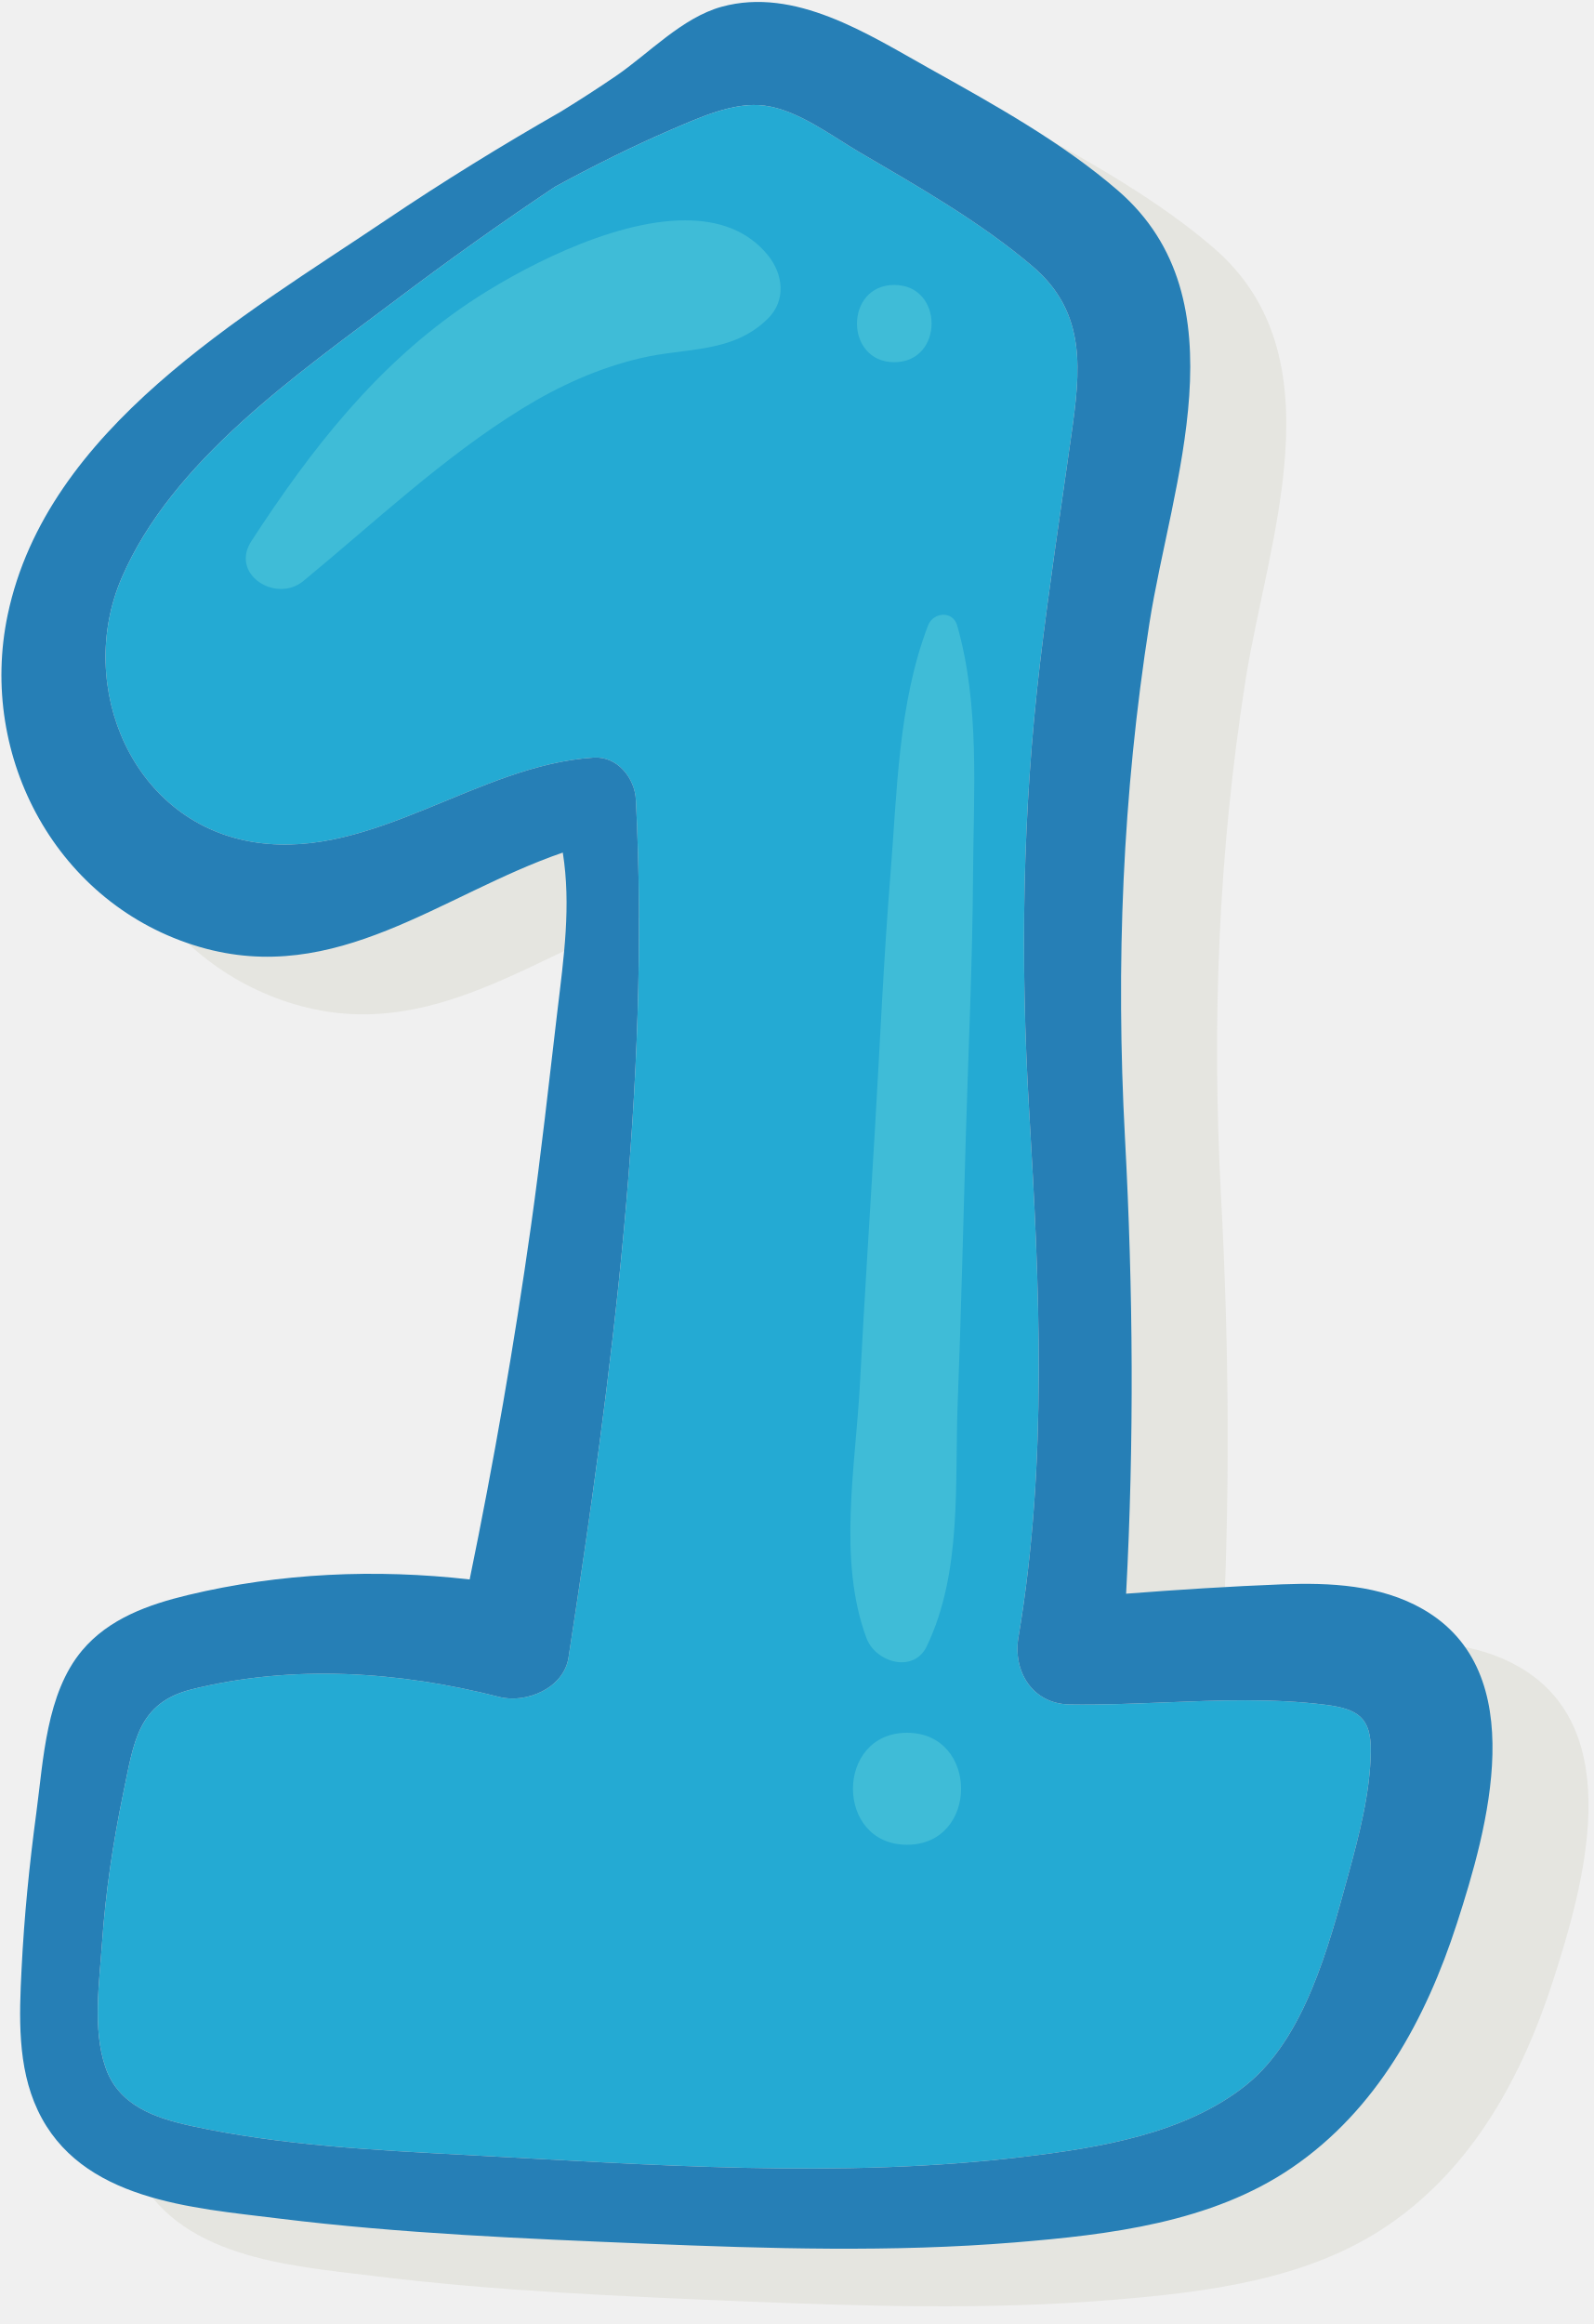
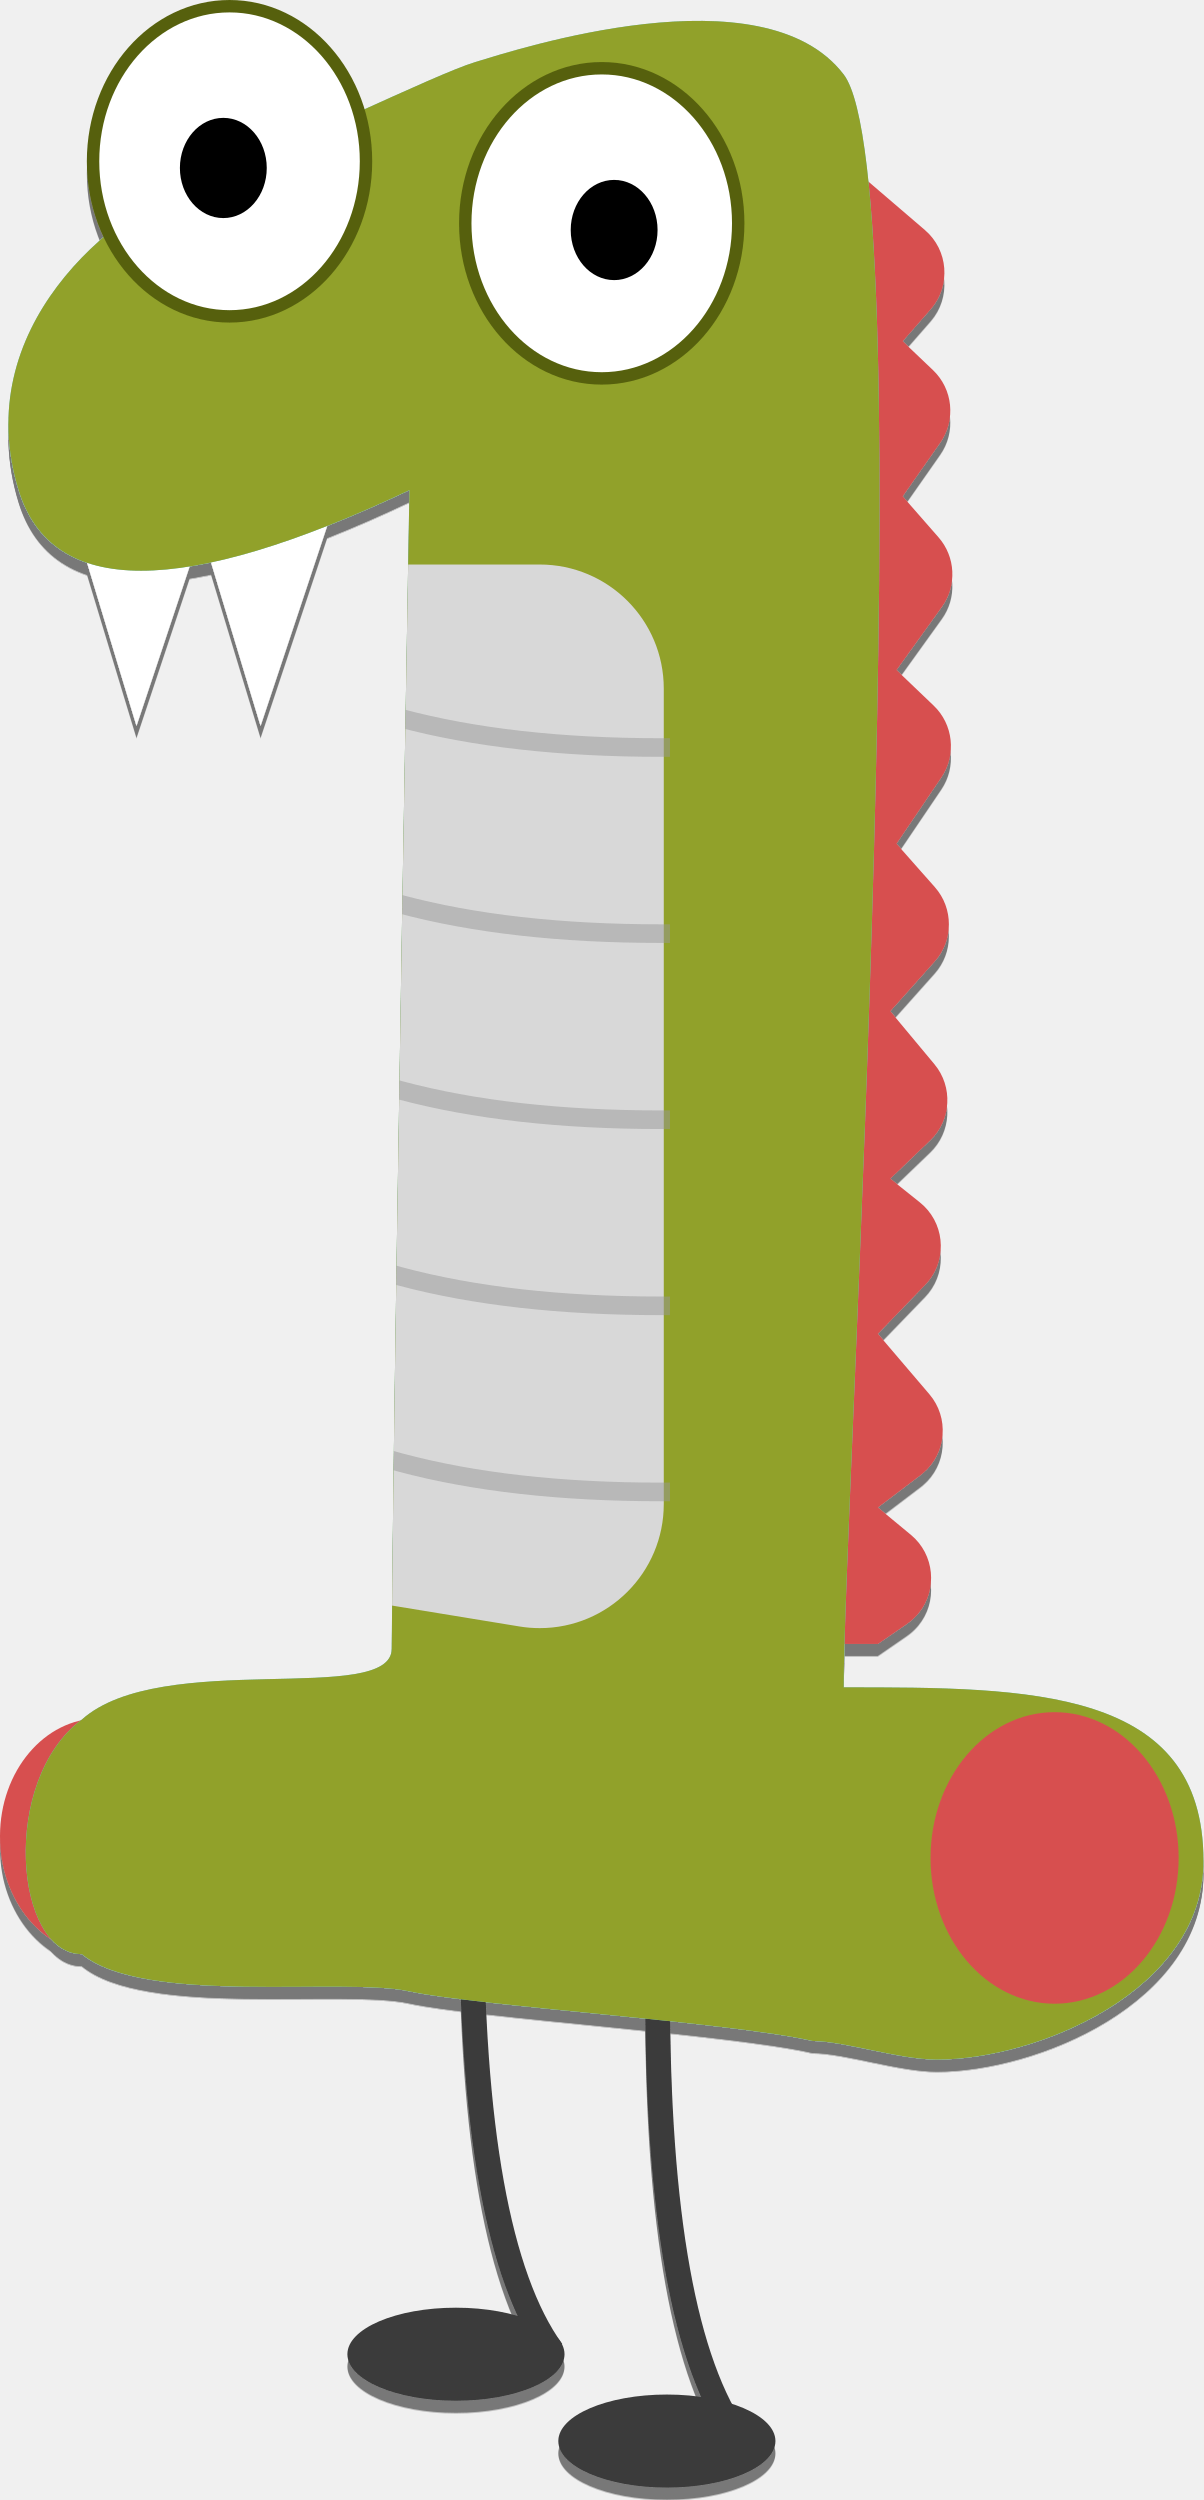
- <svg xmlns="http://www.w3.org/2000/svg" width="83px" height="121px" viewBox="0 0 83 121" version="1.1">
-   <defs />
-   <g id="Page-1" stroke="none" stroke-width="1" fill="none" fill-rule="evenodd">
-     <g id="293959-P70SA5-767" transform="translate(-122, -35)">
-       <g id="Group-2" transform="translate(122, 35)">
-         <path d="M15.387,52.3 C22.511,54.39 27.994,49.554 34.307,47.39 C34.745,50.146 34.362,52.827 34.019,55.698 C33.581,59.415 33.173,63.131 32.65,66.837 C31.78,73.001 30.71,79.136 29.456,85.235 C24.566,84.678 19.596,84.892 14.79,86.046 C12.74,86.539 10.665,87.27 9.272,88.937 C7.406,91.161 7.262,94.619 6.894,97.365 C6.531,100.066 6.257,102.798 6.123,105.519 C5.998,107.962 5.894,110.594 6.964,112.868 C9.183,117.584 14.999,117.947 19.531,118.509 C25.874,119.291 32.262,119.554 38.641,119.818 C45.043,120.077 51.446,120.275 57.845,119.753 C62.77,119.35 68.083,118.723 72.277,115.862 C76.695,112.848 79.252,108.136 80.865,103.151 C82.467,98.201 84.79,90.051 79.099,86.783 C76.89,85.514 74.252,85.395 71.77,85.489 C69.059,85.594 66.347,85.768 63.641,85.977 C64.063,78.041 64.009,70.206 63.581,62.23 C63.098,53.186 63.452,44.399 64.854,35.449 C65.989,28.19 69.795,18.613 63.223,12.927 C60.287,10.389 56.725,8.424 53.352,6.539 C50.173,4.762 46.392,2.31 42.586,3.35 C40.521,3.917 38.795,5.782 37.068,6.961 C36.128,7.603 35.168,8.22 34.198,8.817 C31.108,10.583 28.083,12.449 25.133,14.434 C17.655,19.474 7.446,25.29 5.401,35.006 C3.839,42.434 7.994,50.131 15.387,52.3" id="Fill-11" fill="#E5E5E0" />
-         <path d="M69.009,88.758 C70.72,88.972 71.407,89.435 71.382,91.186 C71.357,93.355 70.76,95.609 70.188,97.693 C69.193,101.32 67.944,106.116 64.879,108.569 C61.7,111.106 57.223,111.828 53.307,112.295 C43.775,113.445 33.859,112.708 24.302,112.201 C19.536,111.947 14.621,111.708 9.944,110.684 C8.048,110.266 6.167,109.624 5.486,107.619 C4.814,105.659 5.173,103.196 5.312,101.176 C5.496,98.519 5.889,95.907 6.431,93.3 C6.969,90.723 7.173,88.658 9.983,87.957 C15.227,86.644 20.805,87.021 25.994,88.35 C27.396,88.713 29.362,87.897 29.605,86.3 C31.859,71.628 33.869,56.509 33.113,41.648 C33.059,40.514 32.153,39.365 30.914,39.444 C24.914,39.822 19.456,44.733 13.392,43.872 C6.904,42.956 3.899,35.743 6.337,30.086 C8.964,23.982 15.486,19.484 20.616,15.618 C23.332,13.568 26.088,11.603 28.904,9.723 C30.904,8.633 32.929,7.623 34.994,6.732 C36.437,6.116 38.223,5.289 39.814,5.499 C41.541,5.723 43.287,7.061 44.75,7.921 C47.814,9.713 51.059,11.559 53.77,13.867 C56.621,16.295 56.263,19.305 55.78,22.718 C55.227,26.638 54.631,30.549 54.163,34.479 C53.238,42.27 53.128,49.981 53.591,57.808 C54.133,66.957 54.571,76.161 53.034,85.246 C52.735,87.012 53.76,88.713 55.7,88.743 C57.305,88.769 58.951,88.704 60.606,88.639 C63.435,88.527 66.29,88.416 69.009,88.758" id="Fill-12" fill="#24AAD3" />
-         <path d="M71.382,91.186 C71.407,89.435 70.72,88.972 69.009,88.758 C66.29,88.416 63.435,88.527 60.606,88.639 C58.951,88.704 57.305,88.769 55.7,88.743 C53.76,88.713 52.735,87.012 53.034,85.246 C54.571,76.161 54.133,66.957 53.591,57.808 C53.128,49.981 53.238,42.27 54.163,34.479 C54.631,30.549 55.227,26.638 55.78,22.718 C56.263,19.305 56.621,16.295 53.77,13.867 C51.059,11.559 47.814,9.713 44.75,7.921 C43.287,7.061 41.541,5.723 39.814,5.499 C38.223,5.289 36.437,6.116 34.994,6.732 C32.929,7.623 30.904,8.633 28.904,9.723 C26.088,11.603 23.332,13.568 20.616,15.618 C15.486,19.484 8.964,23.982 6.337,30.086 C3.899,35.743 6.904,42.956 13.392,43.872 C19.456,44.733 24.914,39.822 30.914,39.444 C32.153,39.365 33.059,40.514 33.113,41.648 C33.869,56.509 31.859,71.628 29.605,86.3 C29.362,87.897 27.396,88.713 25.994,88.35 C20.805,87.021 15.227,86.644 9.983,87.957 C7.173,88.658 6.969,90.723 6.431,93.3 C5.889,95.907 5.496,98.519 5.312,101.176 C5.173,103.196 4.814,105.659 5.486,107.619 C6.167,109.624 8.048,110.266 9.944,110.684 C14.621,111.708 19.536,111.947 24.302,112.201 C33.859,112.708 43.775,113.445 53.307,112.295 C57.223,111.828 61.7,111.106 64.879,108.569 C67.944,106.116 69.193,101.32 70.188,97.693 C70.76,95.609 71.357,93.355 71.382,91.186 M74.099,83.783 C79.79,87.051 77.467,95.201 75.865,100.151 C74.252,105.136 71.695,109.848 67.277,112.862 C63.084,115.723 57.77,116.35 52.845,116.753 C46.446,117.275 40.043,117.077 33.641,116.818 C27.262,116.554 20.874,116.291 14.531,115.509 C9.999,114.947 4.183,114.584 1.964,109.868 C0.894,107.594 0.999,104.962 1.123,102.519 C1.257,99.798 1.531,97.066 1.894,94.365 C2.262,91.619 2.406,88.161 4.272,85.937 C5.665,84.271 7.74,83.539 9.789,83.046 C14.596,81.892 19.566,81.678 24.457,82.235 C25.71,76.136 26.78,70.001 27.65,63.837 C28.173,60.131 28.581,56.415 29.019,52.698 C29.362,49.827 29.745,47.146 29.307,44.39 C22.994,46.554 17.511,51.39 10.387,49.3 C2.994,47.131 -1.161,39.434 0.401,32.006 C2.446,22.29 12.655,16.474 20.133,11.434 C23.083,9.449 26.108,7.583 29.198,5.817 C30.168,5.22 31.128,4.603 32.068,3.961 C33.795,2.782 35.521,0.917 37.586,0.35 C41.392,-0.69 45.173,1.762 48.352,3.539 C51.725,5.424 55.287,7.389 58.223,9.927 C64.795,15.613 60.989,25.19 59.855,32.449 C58.452,41.399 58.098,50.185 58.581,59.23 C59.009,67.206 59.063,75.041 58.641,82.977 C61.347,82.768 64.059,82.594 66.77,82.489 C69.252,82.394 71.89,82.514 74.099,83.783" id="Fill-13" fill="#267FB6" />
-         <path d="M14.635,30.665 C13.403,30.665 12.237,29.485 13.093,28.169 C16.197,23.396 19.637,18.975 24.418,15.767 C26.863,14.125 31.752,11.472 35.68,11.472 C37.393,11.472 38.923,11.976 39.989,13.289 C40.782,14.265 40.951,15.633 39.989,16.587 C38.156,18.406 35.739,18.091 33.388,18.64 C31.163,19.159 29.097,20.097 27.158,21.295 C23.059,23.827 19.5,27.199 15.794,30.253 C15.446,30.54 15.037,30.665 14.635,30.665" id="Fill-14" fill="#3FBCD7" />
-         <path d="M46.569,18.858 C43.977,18.858 43.98,14.836 46.569,14.836 C49.162,14.836 49.158,18.858 46.569,18.858" id="Fill-15" fill="#3FBCD7" />
-         <path d="M46.958,86.548 C46.202,86.547 45.396,86.03 45.122,85.293 C43.608,81.228 44.556,76.318 44.779,72.066 C45.012,67.644 45.299,63.226 45.561,58.806 C45.822,54.387 46.012,49.957 46.368,45.545 C46.717,41.236 46.766,36.644 48.326,32.567 C48.463,32.207 48.803,32.007 49.131,32.007 C49.437,32.007 49.734,32.183 49.844,32.567 C51.036,36.738 50.696,41.251 50.67,45.545 C50.643,50.128 50.425,54.716 50.29,59.297 C50.155,63.88 50.05,68.466 49.871,73.048 C49.707,77.263 50.117,81.823 48.266,85.704 C47.981,86.299 47.481,86.548 46.958,86.548" id="Fill-16" fill="#3FBCD7" />
-         <path d="M47.232,96.048 C43.475,96.048 43.481,90.218 47.232,90.218 C50.99,90.218 50.984,96.048 47.232,96.048" id="Fill-17" fill="#3FBCD7" />
+ <svg xmlns="http://www.w3.org/2000/svg" xmlns:xlink="http://www.w3.org/1999/xlink" width="194px" height="403px" viewBox="0 0 194 403" version="1.1">
+   <defs>
+     <filter x="-0.5%" y="-0.8%" width="101.0%" height="101.5%" filterUnits="objectBoundingBox" id="filter-1">
+       <feOffset dx="0" dy="2" in="SourceAlpha" result="shadowOffsetOuter1" />
+       <feColorMatrix values="0 0 0 0 0   0 0 0 0 0   0 0 0 0 0  0 0 0 0.5 0" type="matrix" in="shadowOffsetOuter1" result="shadowMatrixOuter1" />
+       <feMerge>
+         <feMergeNode in="shadowMatrixOuter1" />
+         <feMergeNode in="SourceGraphic" />
+       </feMerge>
+     </filter>
+     <path d="M2,76 C7.333,93.333 28.333,93.333 65,76 C63.208,178.022 62.259,240.276 62.152,262.763 C62.108,272.081 25,262.763 12.2,274.187 C-1,284 1.312,312 12.2,312 C22.312,320.328 54.378,315.672 65,318 C75.622,320.328 117,323 130,326 C135,326 144,329 150,329 C166,329 193,318 193,297 C193,269 165,269 135,269 C135,240 148,26 135,9 C122,-8 82.245,5 75.622,7 C69,9 45,21 31,26 C17,31 -6,50 2,76 Z" id="path-2" />
+   </defs>
+   <g id="Symbols" stroke="none" stroke-width="1" fill="none" fill-rule="evenodd">
+     <g id="number/1" transform="translate(-26, -2)">
+       <g id="1" filter="url(#filter-1)" transform="translate(25, 4)">
+         <g id="leg" transform="translate(91, 319)">
+           <path d="M16,0 C16,36 20.333,60 29,72" id="Path-3" stroke="#3A3A3A" stroke-width="4" />
+           <ellipse id="Oval-3" fill="#3A3A3A" cx="17.5" cy="72.5" rx="17.5" ry="7.5" />
+         </g>
+         <g id="leg" transform="translate(57, 305)">
+           <path d="M20,0 C20,36 24.333,60 33,72" id="Path-3" stroke="#3A3A3A" stroke-width="4" />
+           <ellipse id="Oval-3" fill="#3A3A3A" cx="17.5" cy="72.5" rx="17.5" ry="7.5" />
+         </g>
+         <path d="M136,23 L150.097,35.083 C153.871,38.318 154.308,43.999 151.073,47.773 C151.053,47.796 151.033,47.82 151.013,47.843 L146.5,53 L151.395,57.662 C154.618,60.731 155.114,65.695 152.562,69.341 L146.5,78 L152.295,84.623 C155.05,87.772 155.272,92.404 152.83,95.802 L145.5,106 L151.509,111.747 C154.68,114.781 155.201,119.659 152.742,123.294 L145.5,134 L151.7,141.009 C154.723,144.426 154.711,149.564 151.673,152.966 L144.5,161 L151.63,169.555 C154.655,173.186 154.357,178.537 150.948,181.81 L144.5,188 L149.281,191.825 C153.162,194.93 153.791,200.593 150.686,204.475 C150.511,204.694 150.325,204.905 150.129,205.108 L142.5,213 L150.815,222.749 C154.041,226.531 153.59,232.212 149.808,235.437 C149.678,235.549 149.544,235.656 149.407,235.76 L142.5,241 L147.833,245.413 C151.662,248.582 152.197,254.256 149.028,258.085 C148.5,258.723 147.886,259.285 147.204,259.756 L142.5,263 L130,263 L136,23 Z" id="fins" fill="#D75050" />
+         <polygon id="tooth" fill="#FFFFFF" points="54 82 43 115 33 82" />
+         <polygon id="tooth-copy" fill="#FFFFFF" points="34 82 23 115 13 82" />
+         <ellipse id="Oval-Copy" fill="#D75050" cx="17" cy="294" rx="16" ry="19" />
+         <g id="body" transform="translate(2, 1)">
+           <mask id="mask-3" fill="white">
+             <use xlink:href="#path-2" />
+           </mask>
+           <g id="Mask">
+             <use fill="#74CAE0" xlink:href="#path-2" />
+             <use fill="#91A12A" xlink:href="#path-2" />
+           </g>
+           <path d="M65,88 L86,88 C97.046,88 106,96.954 106,108 L106,239.454 C106,250.5 97.046,259.454 86,259.454 C84.916,259.454 83.834,259.366 82.764,259.191 L61.764,255.748 C52.097,254.163 45,245.809 45,236.012 L45,108 C45,96.954 53.954,88 65,88 Z" id="Rectangle" fill="#D8D8D8" mask="url(#mask-3)" />
+           <path d="M34.5,98.5 C49.5,111.167 73.167,117.5 105.5,117.5" id="Line-2" stroke="#979797" stroke-width="3" opacity="0.5" stroke-linecap="square" mask="url(#mask-3)" />
+           <path d="M34.5,128.5 C49.5,141.167 73.167,147.5 105.5,147.5" id="Line-2-Copy" stroke="#979797" stroke-width="3" opacity="0.5" stroke-linecap="square" mask="url(#mask-3)" />
+           <path d="M34.5,158.5 C49.5,171.167 73.167,177.5 105.5,177.5" id="Line-2-Copy-2" stroke="#979797" stroke-width="3" opacity="0.5" stroke-linecap="square" mask="url(#mask-3)" />
+           <path d="M34.5,188.5 C49.5,201.167 73.167,207.5 105.5,207.5" id="Line-2-Copy-3" stroke="#979797" stroke-width="3" opacity="0.5" stroke-linecap="square" mask="url(#mask-3)" />
+           <path d="M34.5,218.5 C49.5,231.167 73.167,237.5 105.5,237.5" id="Line-2-Copy-4" stroke="#979797" stroke-width="3" opacity="0.5" stroke-linecap="square" mask="url(#mask-3)" />
+           <path d="M58.5,118.5 L60,120" id="Line" stroke="#979797" stroke-linecap="square" mask="url(#mask-3)" />
+         </g>
+         <ellipse id="Oval" fill="#D75050" cx="171" cy="297.5" rx="20" ry="23.5" />
+         <g id="eye" transform="translate(17, 0)">
+           <ellipse id="Oval-2" stroke="#56610E" stroke-width="2" fill="#FFFFFF" cx="21" cy="24" rx="22" ry="25" />
+           <ellipse id="Oval-2-Copy-3" fill="#000000" cx="20" cy="25.077" rx="7" ry="8.077" />
+         </g>
+         <g id="eye" transform="translate(77, 10)">
+           <ellipse id="Oval-2-Copy-4" stroke="#56610E" stroke-width="2" fill="#FFFFFF" cx="21" cy="24" rx="22" ry="25" />
+           <ellipse id="Oval-2-Copy-5" fill="#000000" cx="23" cy="25.077" rx="7" ry="8.077" />
+         </g>
      </g>
    </g>
  </g>
</svg>
